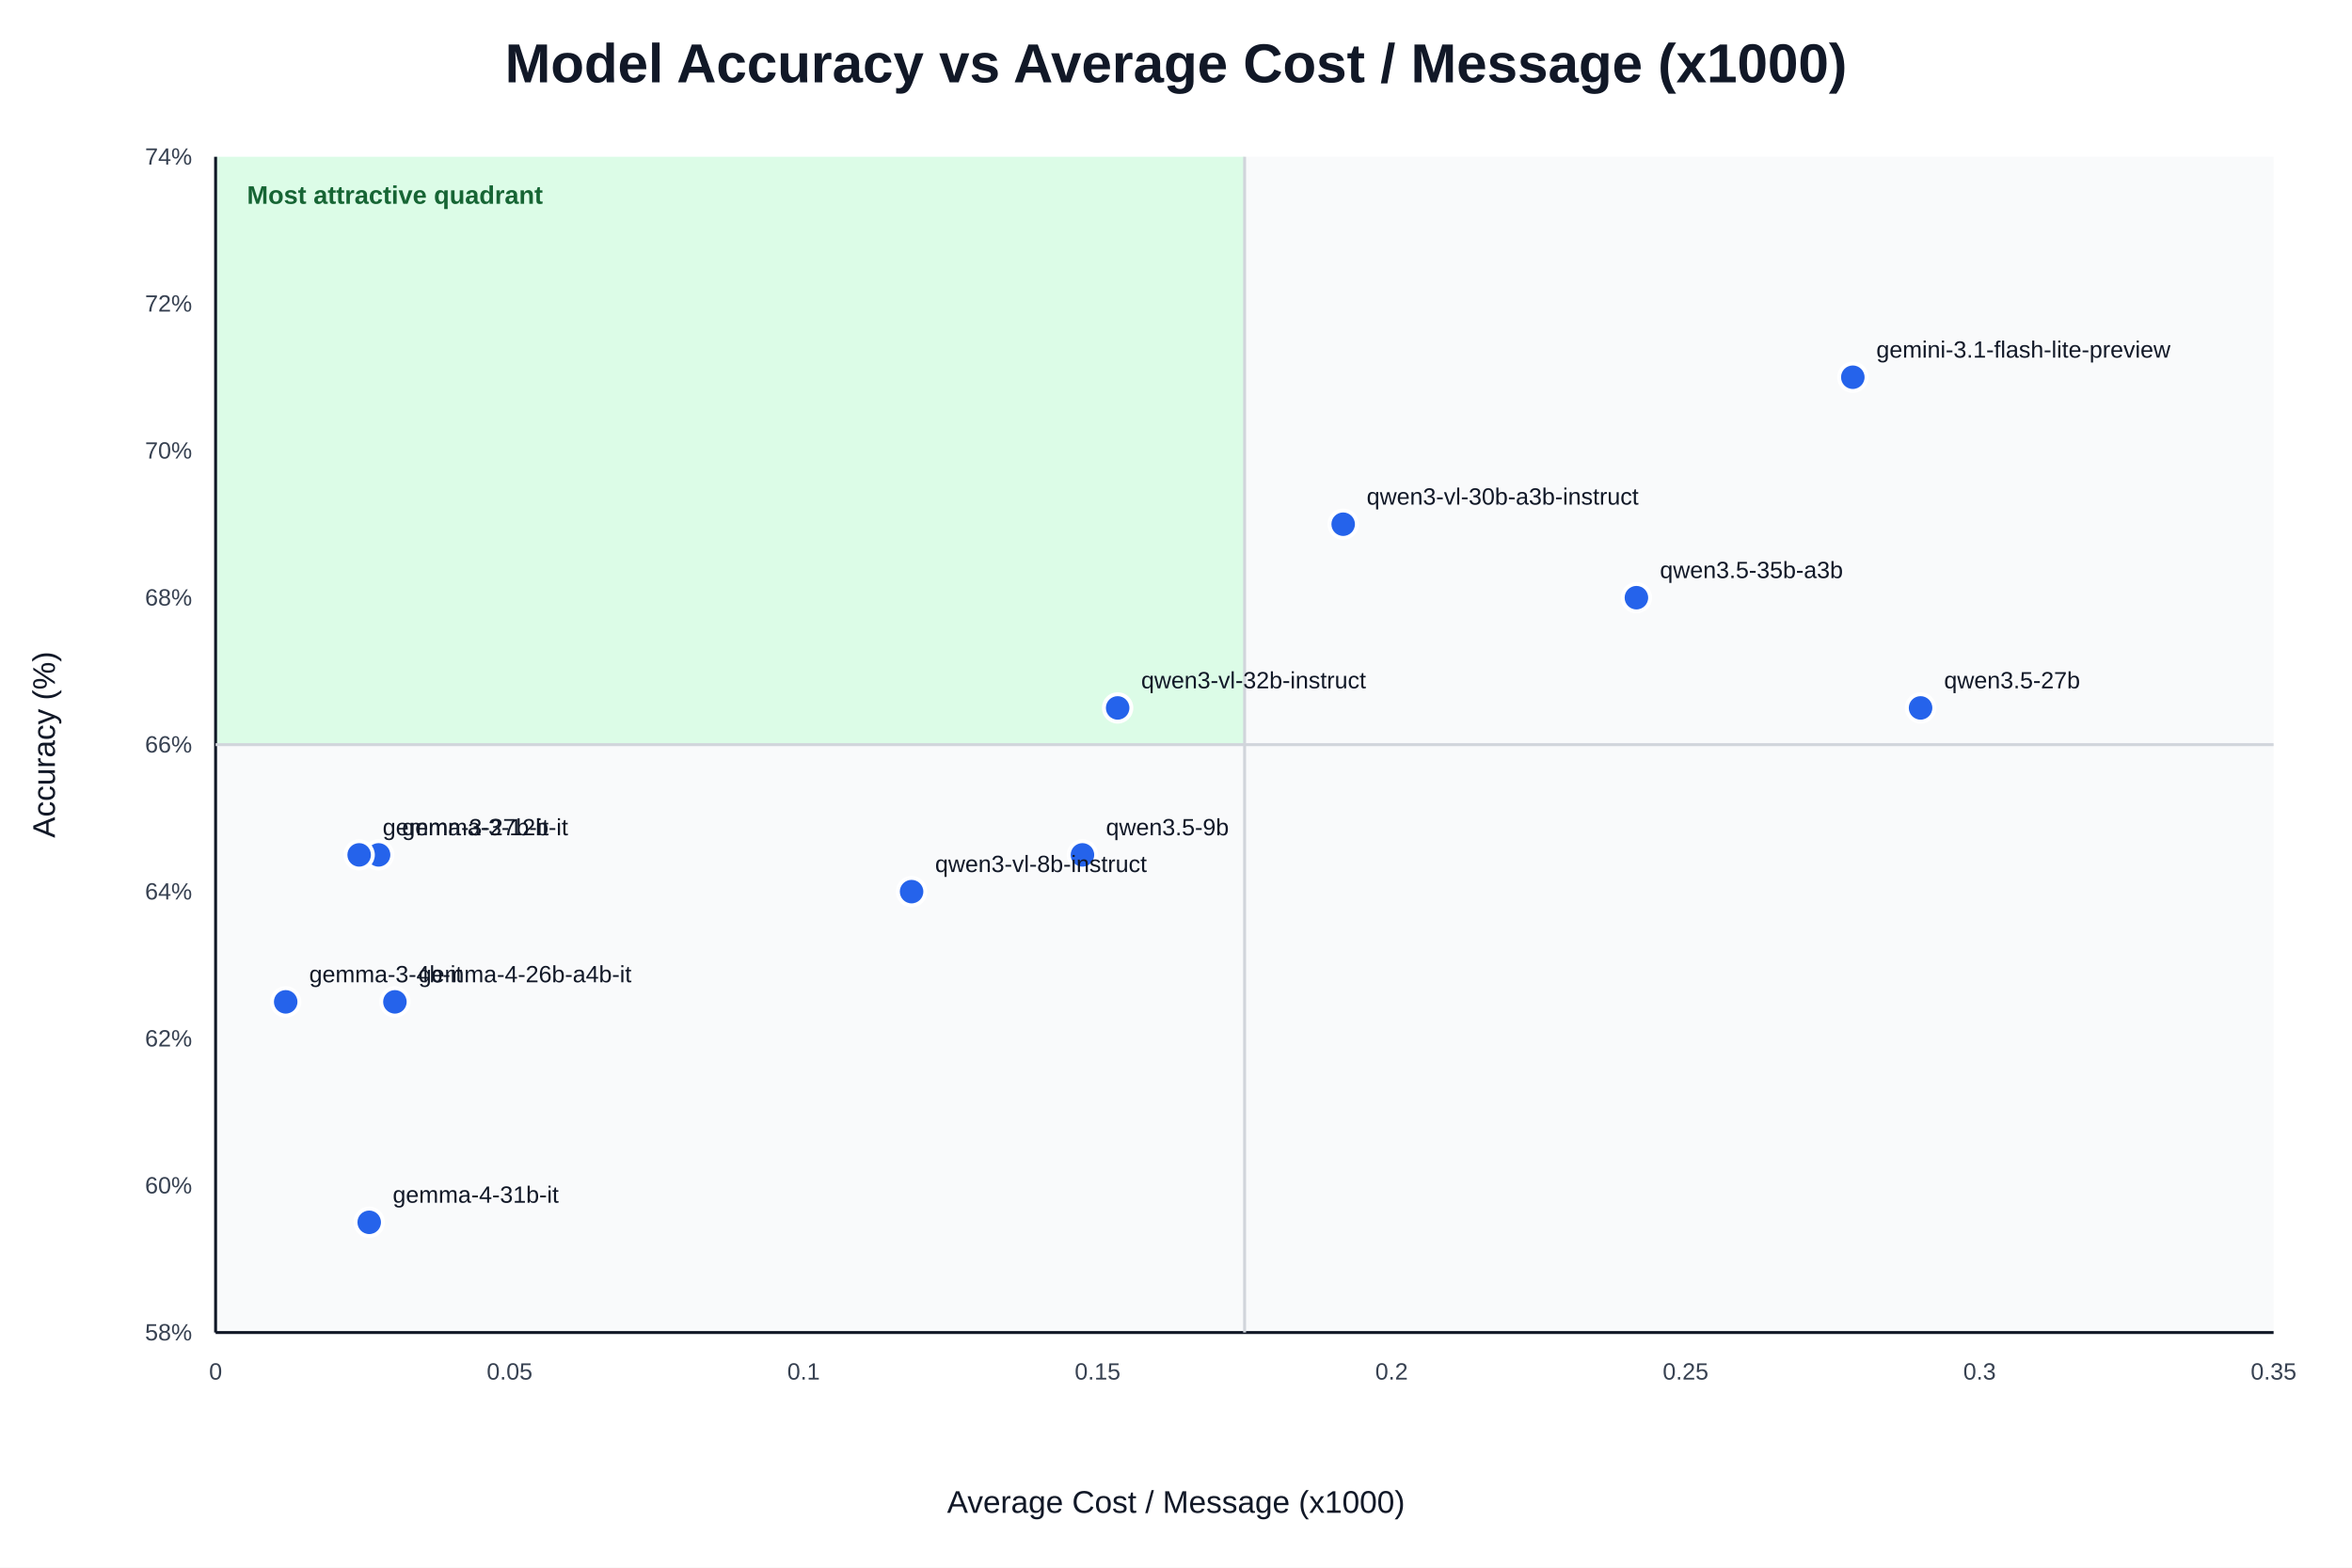
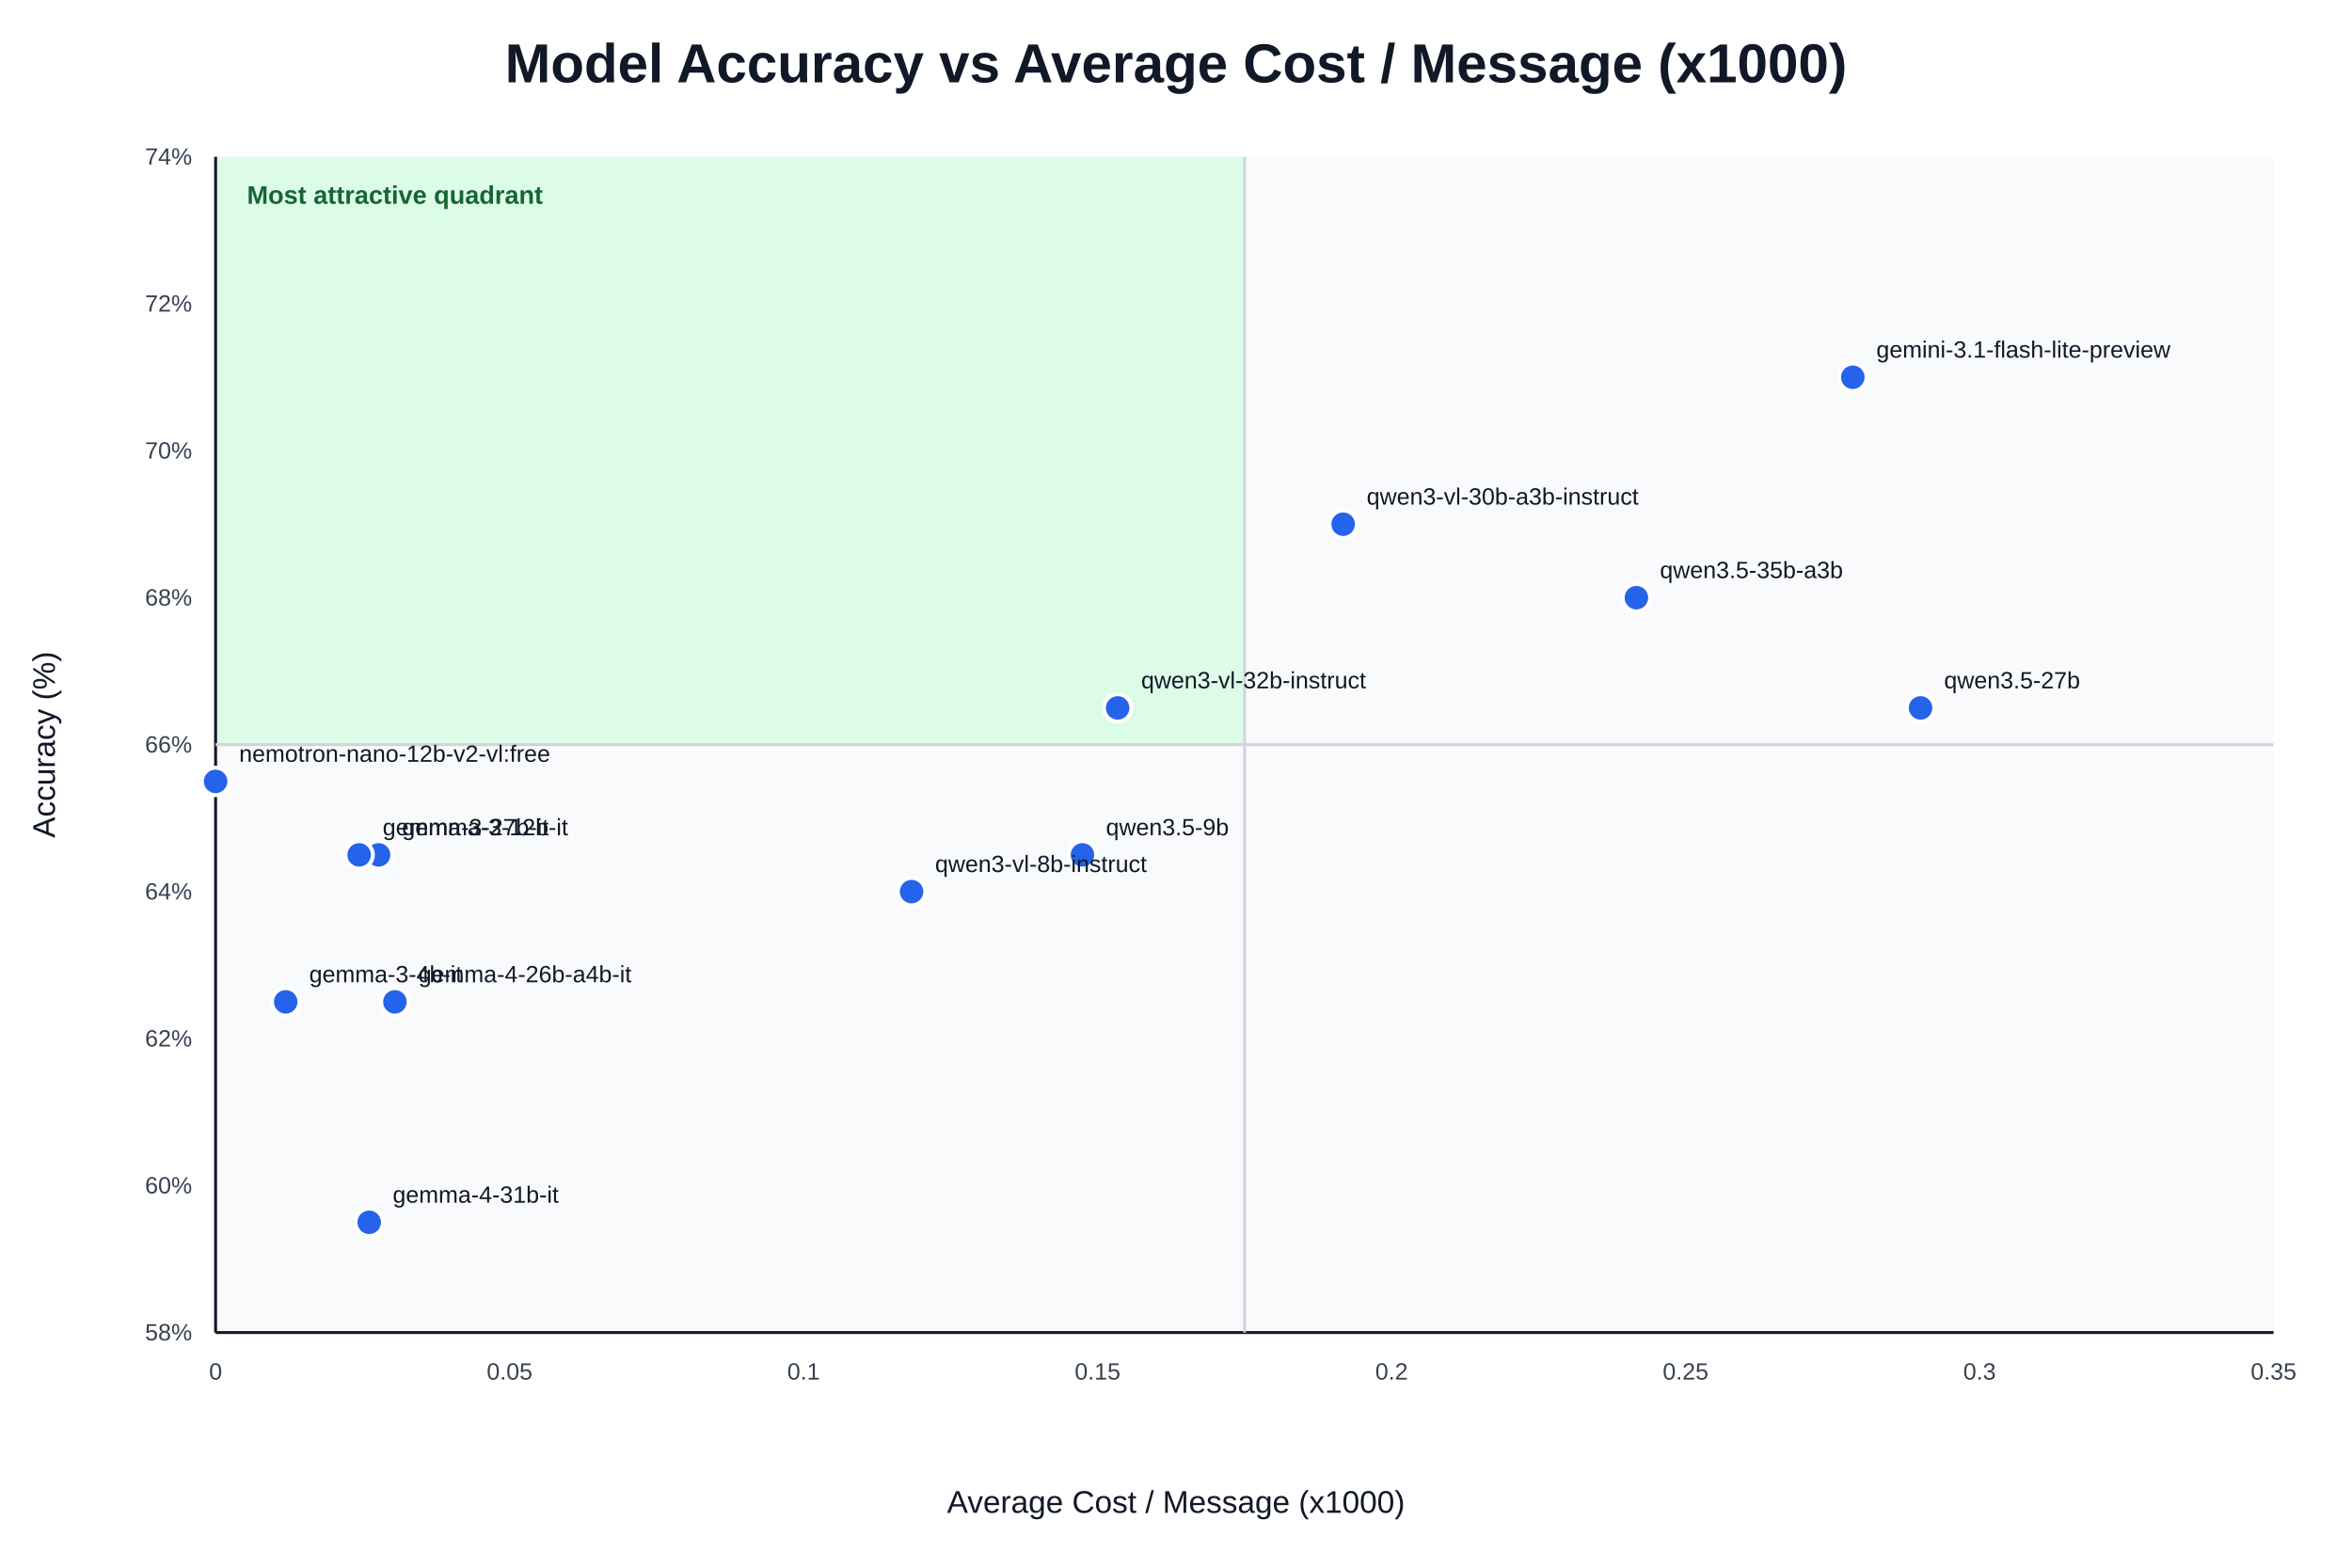
<svg xmlns="http://www.w3.org/2000/svg" width="1200" height="800" viewBox="0 0 1200 800">
  <rect width="100%" height="100%" fill="#ffffff" />
  <text x="600.00" y="42" text-anchor="middle" font-family="Arial, Helvetica, sans-serif" font-size="28" font-weight="700" fill="#111827">Model Accuracy vs Average Cost / Message (x1000)</text>
  <rect x="110" y="80" width="525.00" height="300.00" fill="#dcfce7" />
  <rect x="635.00" y="80" width="525.00" height="300.00" fill="#f9fafb" />
  <rect x="110" y="380.00" width="525.00" height="300.00" fill="#f9fafb" />
  <rect x="635.00" y="380.00" width="525.00" height="300.00" fill="#f9fafb" />
  <text x="126" y="104" font-family="Arial, Helvetica, sans-serif" font-size="13" font-weight="700" fill="#166534">Most attractive quadrant</text>
  <text x="98" y="684.00" text-anchor="end" font-family="Arial, Helvetica, sans-serif" font-size="12" fill="#374151">58%</text>
  <text x="98" y="609.00" text-anchor="end" font-family="Arial, Helvetica, sans-serif" font-size="12" fill="#374151">60%</text>
  <text x="98" y="534.00" text-anchor="end" font-family="Arial, Helvetica, sans-serif" font-size="12" fill="#374151">62%</text>
  <text x="98" y="459.00" text-anchor="end" font-family="Arial, Helvetica, sans-serif" font-size="12" fill="#374151">64%</text>
  <text x="98" y="384.00" text-anchor="end" font-family="Arial, Helvetica, sans-serif" font-size="12" fill="#374151">66%</text>
  <text x="98" y="309.00" text-anchor="end" font-family="Arial, Helvetica, sans-serif" font-size="12" fill="#374151">68%</text>
  <text x="98" y="234.00" text-anchor="end" font-family="Arial, Helvetica, sans-serif" font-size="12" fill="#374151">70%</text>
  <text x="98" y="159.00" text-anchor="end" font-family="Arial, Helvetica, sans-serif" font-size="12" fill="#374151">72%</text>
  <text x="98" y="84.00" text-anchor="end" font-family="Arial, Helvetica, sans-serif" font-size="12" fill="#374151">74%</text>
  <text x="110.00" y="704" text-anchor="middle" font-family="Arial, Helvetica, sans-serif" font-size="12" fill="#374151">0</text>
  <text x="260.00" y="704" text-anchor="middle" font-family="Arial, Helvetica, sans-serif" font-size="12" fill="#374151">0.05</text>
  <text x="410.00" y="704" text-anchor="middle" font-family="Arial, Helvetica, sans-serif" font-size="12" fill="#374151">0.1</text>
  <text x="560.00" y="704" text-anchor="middle" font-family="Arial, Helvetica, sans-serif" font-size="12" fill="#374151">0.15</text>
  <text x="710.00" y="704" text-anchor="middle" font-family="Arial, Helvetica, sans-serif" font-size="12" fill="#374151">0.2</text>
  <text x="860.00" y="704" text-anchor="middle" font-family="Arial, Helvetica, sans-serif" font-size="12" fill="#374151">0.25</text>
  <text x="1010.00" y="704" text-anchor="middle" font-family="Arial, Helvetica, sans-serif" font-size="12" fill="#374151">0.3</text>
  <text x="1160.00" y="704" text-anchor="middle" font-family="Arial, Helvetica, sans-serif" font-size="12" fill="#374151">0.35</text>
  <line x1="110" y1="80" x2="110" y2="680" stroke="#111827" stroke-width="1.5" />
  <line x1="110" y1="680" x2="1160" y2="680" stroke="#111827" stroke-width="1.5" />
  <line x1="635.00" y1="80" x2="635.00" y2="680" stroke="#d1d5db" stroke-width="1.5" />
  <line x1="110" y1="380.00" x2="1160" y2="380.00" stroke="#d1d5db" stroke-width="1.5" />
  <text x="600.00" y="772" text-anchor="middle" font-family="Arial, Helvetica, sans-serif" font-size="16" fill="#111827">Average Cost / Message (x1000)</text>
  <text x="28" y="380.00" text-anchor="middle" font-family="Arial, Helvetica, sans-serif" font-size="16" fill="#111827" transform="rotate(-90 28 380.00)">Accuracy (%)</text>
  <g>
    <circle cx="945.31" cy="192.50" r="7" fill="#2563eb" stroke="#ffffff" stroke-width="2" />
    <text x="957.31" y="182.50" text-anchor="start" font-family="Arial, Helvetica, sans-serif" font-size="12" fill="#111827">gemini-3.1-flash-lite-preview</text>
  </g>
  <g>
    <circle cx="685.29" cy="267.50" r="7" fill="#2563eb" stroke="#ffffff" stroke-width="2" />
    <text x="697.29" y="257.50" text-anchor="start" font-family="Arial, Helvetica, sans-serif" font-size="12" fill="#111827">qwen3-vl-30b-a3b-instruct</text>
  </g>
  <g>
    <circle cx="834.90" cy="305.00" r="7" fill="#2563eb" stroke="#ffffff" stroke-width="2" />
    <text x="846.90" y="295.00" text-anchor="start" font-family="Arial, Helvetica, sans-serif" font-size="12" fill="#111827">qwen3.5-35b-a3b</text>
  </g>
  <g>
    <circle cx="570.23" cy="361.25" r="7" fill="#2563eb" stroke="#ffffff" stroke-width="2" />
    <text x="582.23" y="351.25" text-anchor="start" font-family="Arial, Helvetica, sans-serif" font-size="12" fill="#111827">qwen3-vl-32b-instruct</text>
  </g>
  <g>
    <circle cx="979.88" cy="361.25" r="7" fill="#2563eb" stroke="#ffffff" stroke-width="2" />
    <text x="991.88" y="351.25" text-anchor="start" font-family="Arial, Helvetica, sans-serif" font-size="12" fill="#111827">qwen3.5-27b</text>
  </g>
  <g>
+     <circle cx="110.00" cy="398.75" r="7" fill="#2563eb" stroke="#ffffff" stroke-width="2" />
+     <text x="122.00" y="388.75" text-anchor="start" font-family="Arial, Helvetica, sans-serif" font-size="12" fill="#111827">nemotron-nano-12b-v2-vl:free</text>
+   </g>
+   <g>
    <circle cx="193.15" cy="436.25" r="7" fill="#2563eb" stroke="#ffffff" stroke-width="2" />
    <text x="205.15" y="426.25" text-anchor="start" font-family="Arial, Helvetica, sans-serif" font-size="12" fill="#111827">gemma-3-12b-it</text>
  </g>
  <g>
    <circle cx="183.24" cy="436.25" r="7" fill="#2563eb" stroke="#ffffff" stroke-width="2" />
    <text x="195.24" y="426.25" text-anchor="start" font-family="Arial, Helvetica, sans-serif" font-size="12" fill="#111827">gemma-3-27b-it</text>
  </g>
  <g>
    <circle cx="552.26" cy="436.25" r="7" fill="#2563eb" stroke="#ffffff" stroke-width="2" />
    <text x="564.26" y="426.25" text-anchor="start" font-family="Arial, Helvetica, sans-serif" font-size="12" fill="#111827">qwen3.5-9b</text>
  </g>
  <g>
    <circle cx="465.09" cy="455.00" r="7" fill="#2563eb" stroke="#ffffff" stroke-width="2" />
    <text x="477.09" y="445.00" text-anchor="start" font-family="Arial, Helvetica, sans-serif" font-size="12" fill="#111827">qwen3-vl-8b-instruct</text>
  </g>
  <g>
    <circle cx="145.76" cy="511.25" r="7" fill="#2563eb" stroke="#ffffff" stroke-width="2" />
    <text x="157.76" y="501.25" text-anchor="start" font-family="Arial, Helvetica, sans-serif" font-size="12" fill="#111827">gemma-3-4b-it</text>
  </g>
  <g>
    <circle cx="201.48" cy="511.25" r="7" fill="#2563eb" stroke="#ffffff" stroke-width="2" />
    <text x="213.48" y="501.25" text-anchor="start" font-family="Arial, Helvetica, sans-serif" font-size="12" fill="#111827">gemma-4-26b-a4b-it</text>
  </g>
  <g>
    <circle cx="188.37" cy="623.75" r="7" fill="#2563eb" stroke="#ffffff" stroke-width="2" />
    <text x="200.37" y="613.75" text-anchor="start" font-family="Arial, Helvetica, sans-serif" font-size="12" fill="#111827">gemma-4-31b-it</text>
  </g>
</svg>
